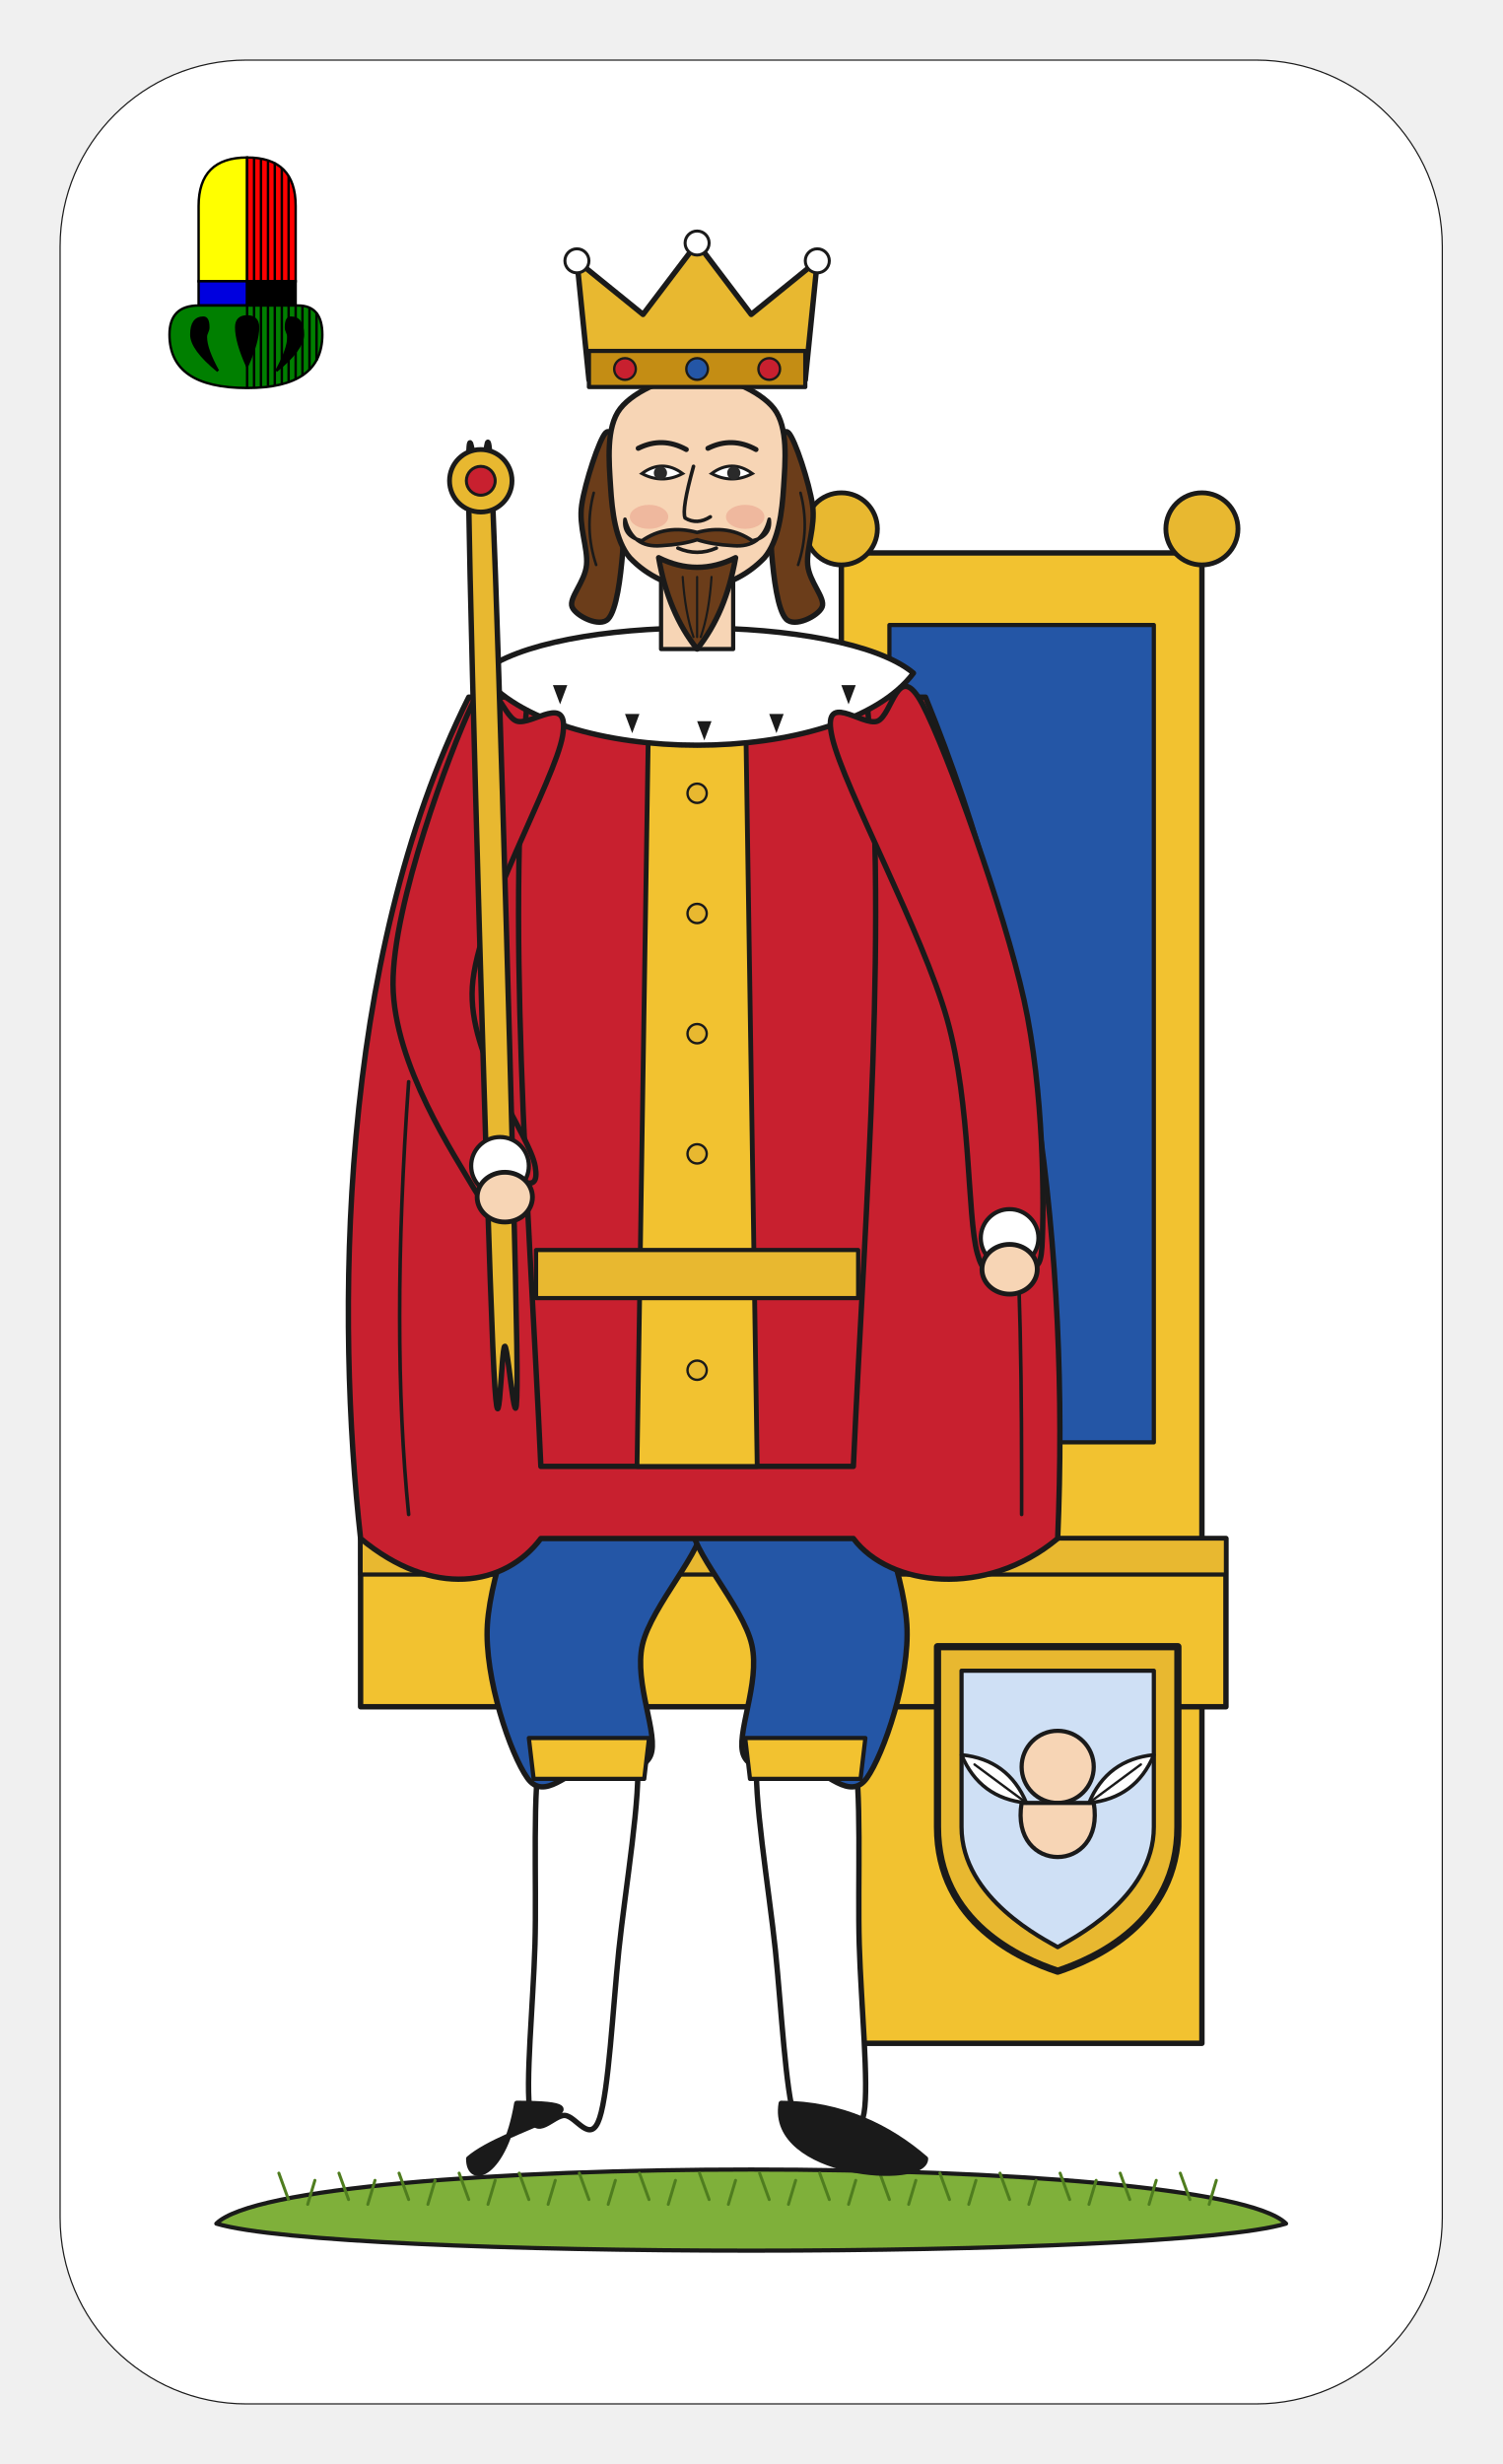
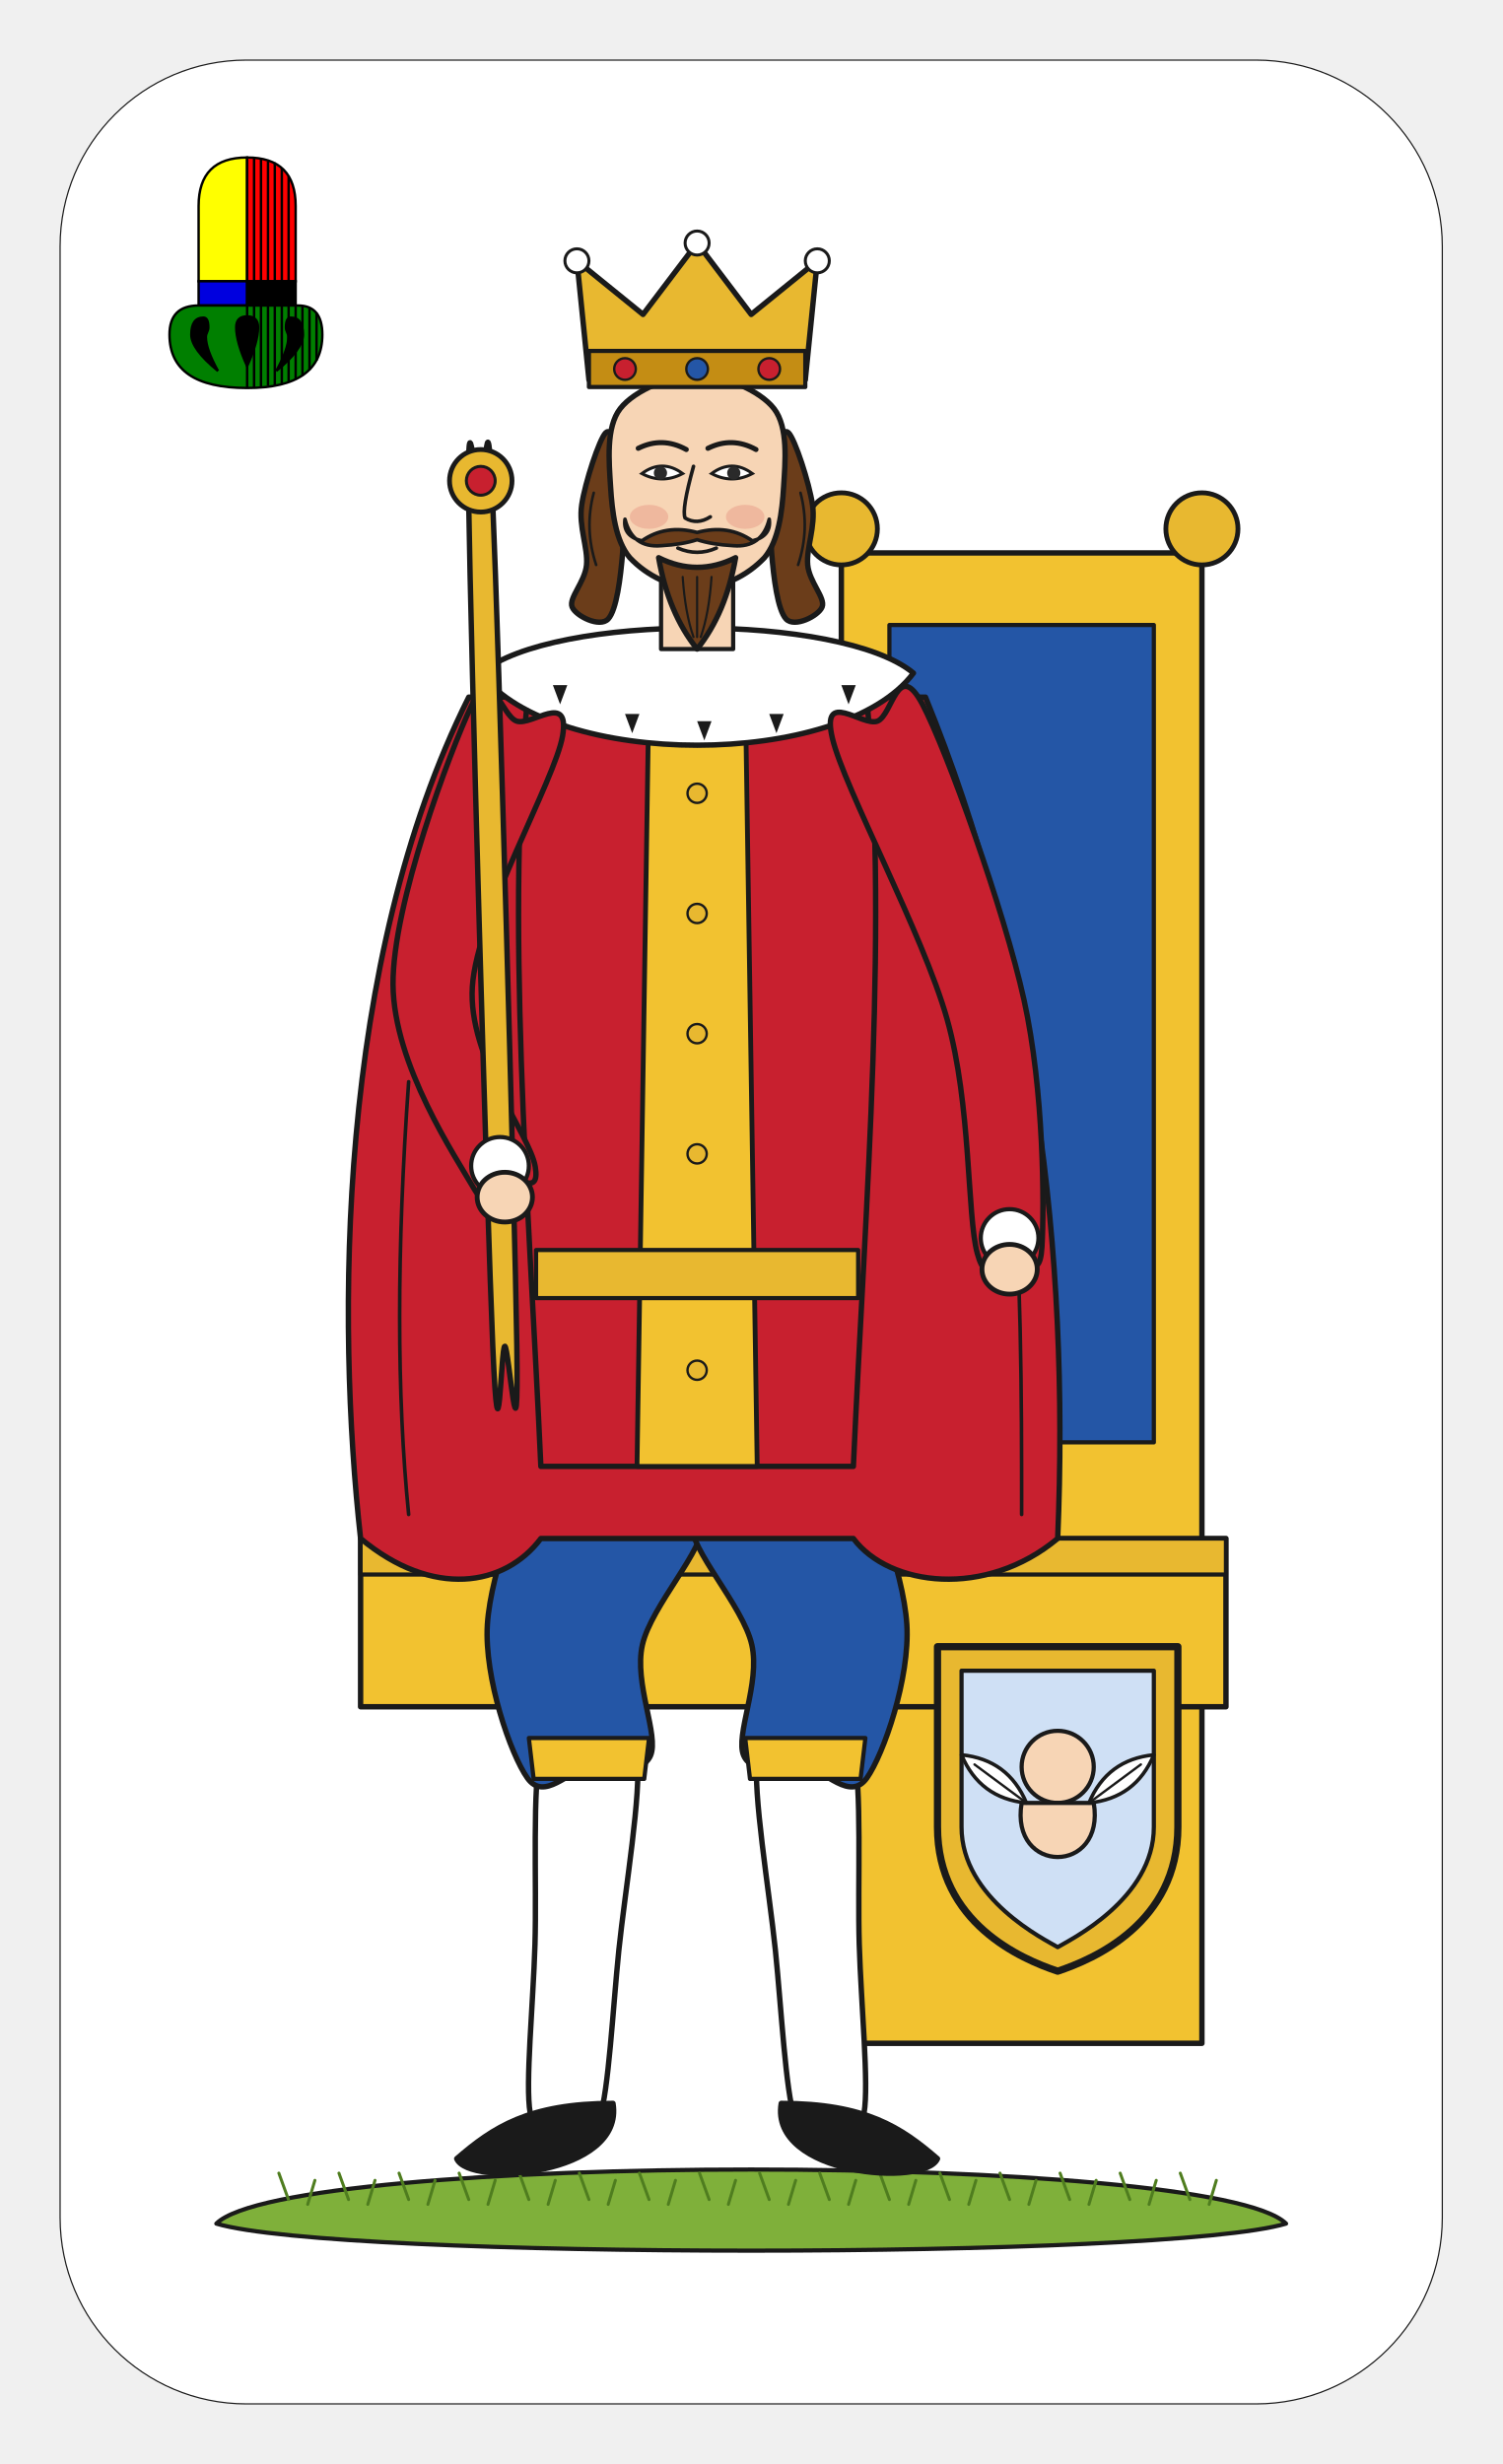
<svg xmlns="http://www.w3.org/2000/svg" viewBox="0 0 125 205">
  <defs>
    <clipPath id="a">
      <rect width="115" height="195" x="5" y="5" rx="15.5" />
    </clipPath>
    <symbol id="b" viewBox="54 34 15.6 23.3">
      <path d="M13 21Q13 1 33 1v51H13Z" style="fill:#ff0;stroke:#000" transform="translate(53.88 33.88)scale(.24223)" />
      <path d="M33 1q20 0 20 20v31H33Z" style="fill:red;stroke:#000" transform="translate(53.88 33.88)scale(.24223)" />
      <path d="M13 52h20v10H13Z" style="fill:#0000df;stroke:#000" transform="translate(53.88 33.88)scale(.24223)" />
      <path d="M33 52v10h20V52Z" style="fill:#000;stroke:#000" transform="translate(53.88 33.88)scale(.24223)" />
      <path d="M13 62Q1 62 1 74q0 22 32 22 31 0 31-22 0-12-10-12Z" style="fill:#007f00;stroke:#000" transform="translate(53.88 33.88)scale(.24223)" />
      <path d="M33 66.5q-4.5 0-4.5 4.5 0 6 4.5 16 4.5-10 4.5-16 0-4.5-4.5-4.5M21 89q-11-9-11-15 0-7 5-7 2 0 2 4 0 1-.5 2t-.5 2q0 5 5 14m24 0q11-9 11-15 0-7-5-7-2 0-2 4 0 1 .5 2t.5 2q0 5-5 14" style="fill:#000;stroke:#000" transform="translate(53.88 33.88)scale(.24223)" />
      <path d="M33 62v34m2.86-95v95M38.7 1.8V96m2.9-93.3V95m2.8-92v92m2.9-89.6v89.2m2.8-85.8v84.9M53 62v30.6m2.8-30.3V91m2.9-28v25.6M61.6 65v19.7" style="stroke:#000" transform="translate(53.88 33.88)scale(.24223)" />
    </symbol>
  </defs>
  <rect width="115" height="195" x="5" y="5" fill="#fff" stroke="#1a1a1a" stroke-width=".1" rx="15.5" />
  <g clip-path="url(#a)">
    <path fill="#7fb03a" stroke="#1a1a1a" stroke-linecap="round" stroke-linejoin="round" stroke-width=".35" d="M18 185c6-6 83-6 89 0-10 3-79 3-89 0" />
    <path fill="none" stroke="#4f7d1f" stroke-linecap="round" stroke-width=".25" d="m24 183-.8-2.2m2.4 2.6.6-2M29 183l-.8-2.2m2.4 2.6.6-2M34 183l-.8-2.2m2.4 2.6.6-2M39 183l-.8-2.2m2.4 2.6.6-2M44 183l-.8-2.2m2.4 2.6.6-2M49 183l-.8-2.2m2.4 2.6.6-2M54 183l-.8-2.2m2.4 2.6.6-2M59 183l-.8-2.2m2.4 2.6.6-2M64 183l-.8-2.2m2.4 2.6.6-2M69 183l-.8-2.2m2.4 2.6.6-2M74 183l-.8-2.2m2.4 2.6.6-2M79 183l-.8-2.2m2.4 2.6.6-2M84 183l-.8-2.2m2.4 2.6.6-2M89 183l-.8-2.2m2.4 2.6.6-2M94 183l-.8-2.2m2.4 2.6.6-2M99 183l-.8-2.2m2.4 2.6.6-2" />
    <path fill="#f2c230" stroke="#1a1a1a" stroke-linecap="round" stroke-linejoin="round" stroke-width=".45" d="M70 46h30v124H70Z" />
    <path fill="#2456a6" stroke="#1a1a1a" stroke-linecap="round" stroke-linejoin="round" stroke-width=".35" d="M74 52h22v68H74Z" />
    <circle cx="70" cy="44" r="3" fill="#e8b830" stroke="#1a1a1a" stroke-width=".4" />
    <circle cx="100" cy="44" r="3" fill="#e8b830" stroke="#1a1a1a" stroke-width=".4" />
    <path fill="#f2c230" stroke="#1a1a1a" stroke-linecap="round" stroke-linejoin="round" stroke-width=".45" d="M30 128h72v14H30Z" />
    <path fill="#e8b830" stroke="#1a1a1a" stroke-linecap="round" stroke-linejoin="round" stroke-width=".35" d="M30 128h72v3H30Z" />
    <path fill="#fff" stroke="#1a1a1a" stroke-linecap="round" stroke-linejoin="round" stroke-width=".45" d="M49 146c-1.33-.08-3.24-2.88-3.99-.25s-.35 11.01-.5 16.02-.82 11.65-.4 14.02c.41 2.38 1.93.14 2.89.21s2.14 2.5 2.89.21 1.09-8.98 1.6-13.98c.52-4.99 1.92-13.28 1.5-15.98s-2.66-.17-3.99-.25" />
-     <path fill="#1a1a1a" stroke="#1a1a1a" stroke-linecap="round" stroke-linejoin="round" stroke-width=".45" d="M43 175c-1 6-4 7-4 4.6 3-2.6 13-4.6 4-4.6" />
+     <path fill="#1a1a1a" stroke="#1a1a1a" stroke-linecap="round" stroke-linejoin="round" stroke-width=".45" d="M51 175c1 6-12 7-13 4.6 3-2.6 6-4.6 13-4.6" />
    <path fill="#2456a6" stroke="#1a1a1a" stroke-linecap="round" stroke-linejoin="round" stroke-width=".45" d="M52 124c-2.15-.9-4.55-4.55-6.46-2.69s-4.71 9.41-4.99 13.85c-.27 4.44 1.93 10.8 3.33 12.77s3.41-.62 5.12-.93 4.38.76 5.12-.93-1.4-6-.67-9.23 5.25-8.01 5.01-10.15S54.15 124.9 52 124" />
    <path fill="#f2c230" stroke="#1a1a1a" stroke-linecap="round" stroke-linejoin="round" stroke-width=".35" d="M44 144.6h10l-.4 3.4h-9.2Z" />
    <path fill="#fff" stroke="#1a1a1a" stroke-linecap="round" stroke-linejoin="round" stroke-width=".45" d="M67 146c-1.33.08-3.58-2.46-3.99.25s.98 10.99 1.5 15.98c.51 5 .85 11.68 1.6 13.98.75 2.29 1.93-.14 2.89-.21s2.48 2.17 2.89-.21-.25-9.02-.4-14.02.25-13.39-.5-16.02-2.66.17-3.99.25" />
-     <path fill="#1a1a1a" stroke="#1a1a1a" stroke-linecap="round" stroke-linejoin="round" stroke-width=".45" d="M65 175c-1 6 12 7 12 4.6-3-2.6-7-4.6-12-4.6" />
+     <path fill="#1a1a1a" stroke="#1a1a1a" stroke-linecap="round" stroke-linejoin="round" stroke-width=".45" d="M65 175c-1 6 12 7 13 4.6-3-2.6-6-4.6-13-4.6" />
    <path fill="#2456a6" stroke="#1a1a1a" stroke-linecap="round" stroke-linejoin="round" stroke-width=".45" d="M64 124c-2.15.9-6.22.55-6.46 2.69s4.29 6.92 5.01 10.15c.73 3.23-1.41 7.54-.67 9.23s3.41.62 5.12.93 3.71 2.9 5.12.93c1.4-1.97 3.6-8.33 3.33-12.77-.28-4.44-3.08-11.99-4.99-13.85S66.15 123.1 64 124" />
    <path fill="#f2c230" stroke="#1a1a1a" stroke-linecap="round" stroke-linejoin="round" stroke-width=".35" d="M62 144.6h10l-.4 3.4h-9.2Z" />
    <path fill="#c8202f" stroke="#1a1a1a" stroke-linecap="round" stroke-linejoin="round" stroke-width=".45" d="M39 58c-11 22-11 52-9 70 6 5 12 4 15 0h26c3 4 11 5 17 0 1-24-2-48-11-70Z" />
    <path fill="none" stroke="#1a1a1a" stroke-linecap="round" stroke-width=".3" d="M34 90q-1.5 21 0 36m50-34c1 14 1 24 1 34" />
    <path fill="#c8202f" stroke="#1a1a1a" stroke-linecap="round" stroke-linejoin="round" stroke-width=".45" d="M44 57c-2 19 0 43 1 65h26c1-22 3-46 1-65-8-3-20-3-28 0" />
    <path fill="#f2c230" stroke="#1a1a1a" stroke-linecap="round" stroke-linejoin="round" stroke-width=".4" d="M54 57h8l1 65H53Z" />
    <circle cx="58" cy="66" r=".8" fill="#e8b830" stroke="#1a1a1a" stroke-width=".2" />
    <circle cx="58" cy="76" r=".8" fill="#e8b830" stroke="#1a1a1a" stroke-width=".2" />
    <circle cx="58" cy="86" r=".8" fill="#e8b830" stroke="#1a1a1a" stroke-width=".2" />
    <circle cx="58" cy="96" r=".8" fill="#e8b830" stroke="#1a1a1a" stroke-width=".2" />
    <circle cx="58" cy="114" r=".8" fill="#e8b830" stroke="#1a1a1a" stroke-width=".2" />
    <path fill="#e8b830" stroke="#1a1a1a" stroke-linecap="round" stroke-linejoin="round" stroke-width=".35" d="M44.6 104h26.8v4H44.6Z" />
    <path fill="#fff" stroke="#1a1a1a" stroke-linecap="round" stroke-linejoin="round" stroke-width=".45" d="M40 56c6 8 30 8 36 0-6-5-30-5-36 0" />
    <path fill="#1a1a1a" d="m46 57 .6 1.6.6-1.6Zm6 2.4.6 1.6.6-1.6Zm6 .6.6 1.6.6-1.6Zm6-.6.6 1.6.6-1.6Zm6-2.4.6 1.6.6-1.6Z" />
    <path fill="#c8202f" stroke="#1a1a1a" stroke-linecap="round" stroke-linejoin="round" stroke-width=".45" d="M43 60c-1.27-.4-2.1-4.87-3.81-1.21-1.72 3.65-6.54 16.43-6.49 23.12s5.22 14.36 6.77 17.04 1.69-.63 2.53-.95 2.98 1.7 2.53-.95-5.61-8.99-5.23-14.96 6.89-17.2 7.51-20.88S44.27 60.4 43 60" />
    <path fill="#e8b830" stroke="#1a1a1a" stroke-linecap="round" stroke-linejoin="round" stroke-width=".45" d="M40 42c-.33.01-1.17-11.64-1 .03s1.5 58.34 2 70 .67-.02 1-.03 1.17 11.64 1-.03-1.5-58.34-2-70-.67.02-1 .03" />
    <circle cx="40" cy="40" r="2.6" fill="#e8b830" stroke="#1a1a1a" stroke-width=".4" />
    <circle cx="40" cy="40" r="1.2" fill="#c8202f" stroke="#1a1a1a" stroke-width=".25" />
    <circle cx="41.6" cy="97" r="2.4" fill="#fff" stroke="#1a1a1a" stroke-width=".35" />
    <ellipse cx="42" cy="99.6" fill="#f7d5b5" stroke="#1a1a1a" stroke-width=".4" rx="2.3" ry="2.07" />
    <path fill="#c8202f" stroke="#1a1a1a" stroke-linecap="round" stroke-linejoin="round" stroke-width=".45" d="M73 60c-1.25.47-4.71-2.73-3.75 1.4.97 4.14 7.54 16.26 9.55 23.4s1.65 16.27 2.51 19.47c.87 3.2 1.79-.18 2.69-.27s2.49 3.2 2.69-.27.17-13.01-1.49-20.53-6.42-20.74-8.45-24.6c-2.04-3.87-2.5.93-3.75 1.4" />
    <path fill="#e8b830" stroke="#1a1a1a" stroke-linecap="round" stroke-linejoin="round" stroke-width=".6" d="M78 137h20v15c0 8-7 11-10 12-3-1-10-4-10-12Z" />
    <path fill="#cfe0f5" stroke="#1a1a1a" stroke-linecap="round" stroke-linejoin="round" stroke-width=".35" d="M80 139h16v13c0 6-7 9.4-8 10-1-.6-8-4-8-10Z" />
    <circle cx="88" cy="147" r="3" fill="#f7d5b5" stroke="#1a1a1a" stroke-width=".35" />
    <path fill="#f7d5b5" stroke="#1a1a1a" stroke-linecap="round" stroke-linejoin="round" stroke-width=".35" d="M85 150c-1 6 7 6 6 0Z" />
    <path fill="#fff" stroke="#1a1a1a" stroke-linecap="round" stroke-linejoin="round" stroke-width=".3" d="M85.4 150q-1.51-3.61-5.4-4 1.51 3.61 5.4 4" />
    <path fill="none" stroke="#1a1a1a" stroke-linecap="round" stroke-width=".2" d="m85.4 150-4.32-3.2" />
    <path fill="#fff" stroke="#1a1a1a" stroke-linecap="round" stroke-linejoin="round" stroke-width=".3" d="M90.6 150q3.89-.39 5.4-4-3.89.39-5.4 4" />
    <path fill="none" stroke="#1a1a1a" stroke-linecap="round" stroke-width=".2" d="m90.6 150 4.32-3.2" />
    <circle cx="84" cy="103" r="2.4" fill="#fff" stroke="#1a1a1a" stroke-width=".35" />
    <ellipse cx="84" cy="105.6" fill="#f7d5b5" stroke="#1a1a1a" stroke-width=".4" rx="2.3" ry="2.07" />
    <path fill="#f7d5b5" stroke="#1a1a1a" stroke-linecap="round" stroke-linejoin="round" stroke-width=".35" d="M55 48h6v6h-6Z" />
    <path fill="#6b3d1a" stroke="#1a1a1a" stroke-linecap="round" stroke-linejoin="round" stroke-width=".45" d="M50.4 36c-.53.5-1.73 4.17-2 6s.53 3.58.4 5-1.5 2.75-1.2 3.5 2.3 1.75 3 1 1.03-3.42 1.2-5.5.03-5.33-.2-7-.67-3.5-1.2-3m15.2 0c.53.5 1.73 4.17 2 6s-.53 3.58-.4 5 1.5 2.75 1.2 3.5-2.3 1.75-3 1-1.03-3.42-1.2-5.5-.03-5.33.2-7 .67-3.5 1.2-3" />
    <path fill="none" stroke="#1a1a1a" stroke-linecap="round" stroke-width=".22" d="M49.4 41q-.8 3 .2 6m17-6q.8 3-.2 6" />
    <path fill="#f7d5b5" stroke="#1a1a1a" stroke-linecap="round" stroke-linejoin="round" stroke-width=".45" d="M58 31.2c2.13 0 5.2 1.25 6.4 2.8s.93 4.43.8 6.5-.4 4.48-1.6 5.9A8.4 8.4 0 0 1 58 49a8.4 8.4 0 0 1-5.6-2.6c-1.2-1.42-1.47-3.83-1.6-5.9s-.4-4.95.8-6.5 4.27-2.8 6.4-2.8" />
    <ellipse cx="54" cy="43" fill="#eaa08a" opacity=".55" rx="1.6" ry="1" />
    <ellipse cx="62" cy="43" fill="#eaa08a" opacity=".55" rx="1.6" ry="1" />
    <path fill="#fff" stroke="#1a1a1a" stroke-width=".25" d="M53.4 39.4q1.7-1.25 3.4 0-1.7.9-3.4 0Z" />
    <circle cx="54.95" cy="39.35" r=".55" fill="#2a2a2a" />
    <path fill="none" stroke="#1a1a1a" stroke-linecap="round" stroke-width=".42" d="M53.1 37.3q2-1 4 .1" />
    <path fill="#fff" stroke="#1a1a1a" stroke-width=".25" d="M59.2 39.4q1.7-1.25 3.4 0-1.7.9-3.4 0Z" />
    <circle cx="61.05" cy="39.35" r=".55" fill="#2a2a2a" />
    <path fill="none" stroke="#1a1a1a" stroke-linecap="round" stroke-width=".42" d="M58.9 37.3q2-1 4 .1" />
    <path fill="none" stroke="#1a1a1a" stroke-linecap="round" stroke-width=".3" d="M57.7 38.8q-1 3.6-.7 4.3 1 .6 2.1-.1m-2.7 2.6q1.6.7 3.2 0" />
    <path fill="#6b3d1a" stroke="#1a1a1a" stroke-linecap="round" stroke-linejoin="round" stroke-width=".45" d="M54.8 46.4q3.2 1.6 6.4 0Q60.4 51 58 54q-2.4-3-3.2-7.6" />
    <path fill="none" stroke="#1a1a1a" stroke-linecap="round" stroke-width=".18" d="M58 48v5m-1.2-5q.2 3 .9 5m1.5-5q-.2 3-.9 5" />
    <path fill="#6b3d1a" stroke="#1a1a1a" stroke-linecap="round" stroke-linejoin="round" stroke-width=".3" d="M58 44.3q-2.6-.7-4.6.7-1.6-.4-1.4-1.8.6 2.4 3 2.2 1.8-.1 3-.5 1.2.4 3 .5 2.4.2 3-2.2.2 1.4-1.4 1.8-2-1.4-4.6-.7" />
    <path fill="#e8b830" stroke="#1a1a1a" stroke-linecap="round" stroke-linejoin="round" stroke-width=".45" d="m49 31.6-1-9.9 5.5 4.46 4.5-5.94 4.5 5.94L68 21.7l-1 9.9Z" />
    <path fill="#c48d14" stroke="#1a1a1a" stroke-linecap="round" stroke-linejoin="round" stroke-width=".35" d="M49 29.2h18v3H49Z" />
    <circle cx="52" cy="30.7" r=".9" fill="#c8202f" stroke="#1a1a1a" stroke-width=".2" />
    <circle cx="58" cy="30.7" r=".9" fill="#2456a6" stroke="#1a1a1a" stroke-width=".2" />
    <circle cx="64" cy="30.7" r=".9" fill="#c8202f" stroke="#1a1a1a" stroke-width=".2" />
    <circle cx="48" cy="21.7" r="1" fill="#fff" stroke="#1a1a1a" stroke-width=".25" />
    <circle cx="58" cy="20.22" r="1" fill="#fff" stroke="#1a1a1a" stroke-width=".25" />
    <circle cx="68" cy="21.7" r="1" fill="#fff" stroke="#1a1a1a" stroke-width=".25" />
    <use width="13" height="19.42" x="14" y="13" href="#b" />
  </g>
</svg>
